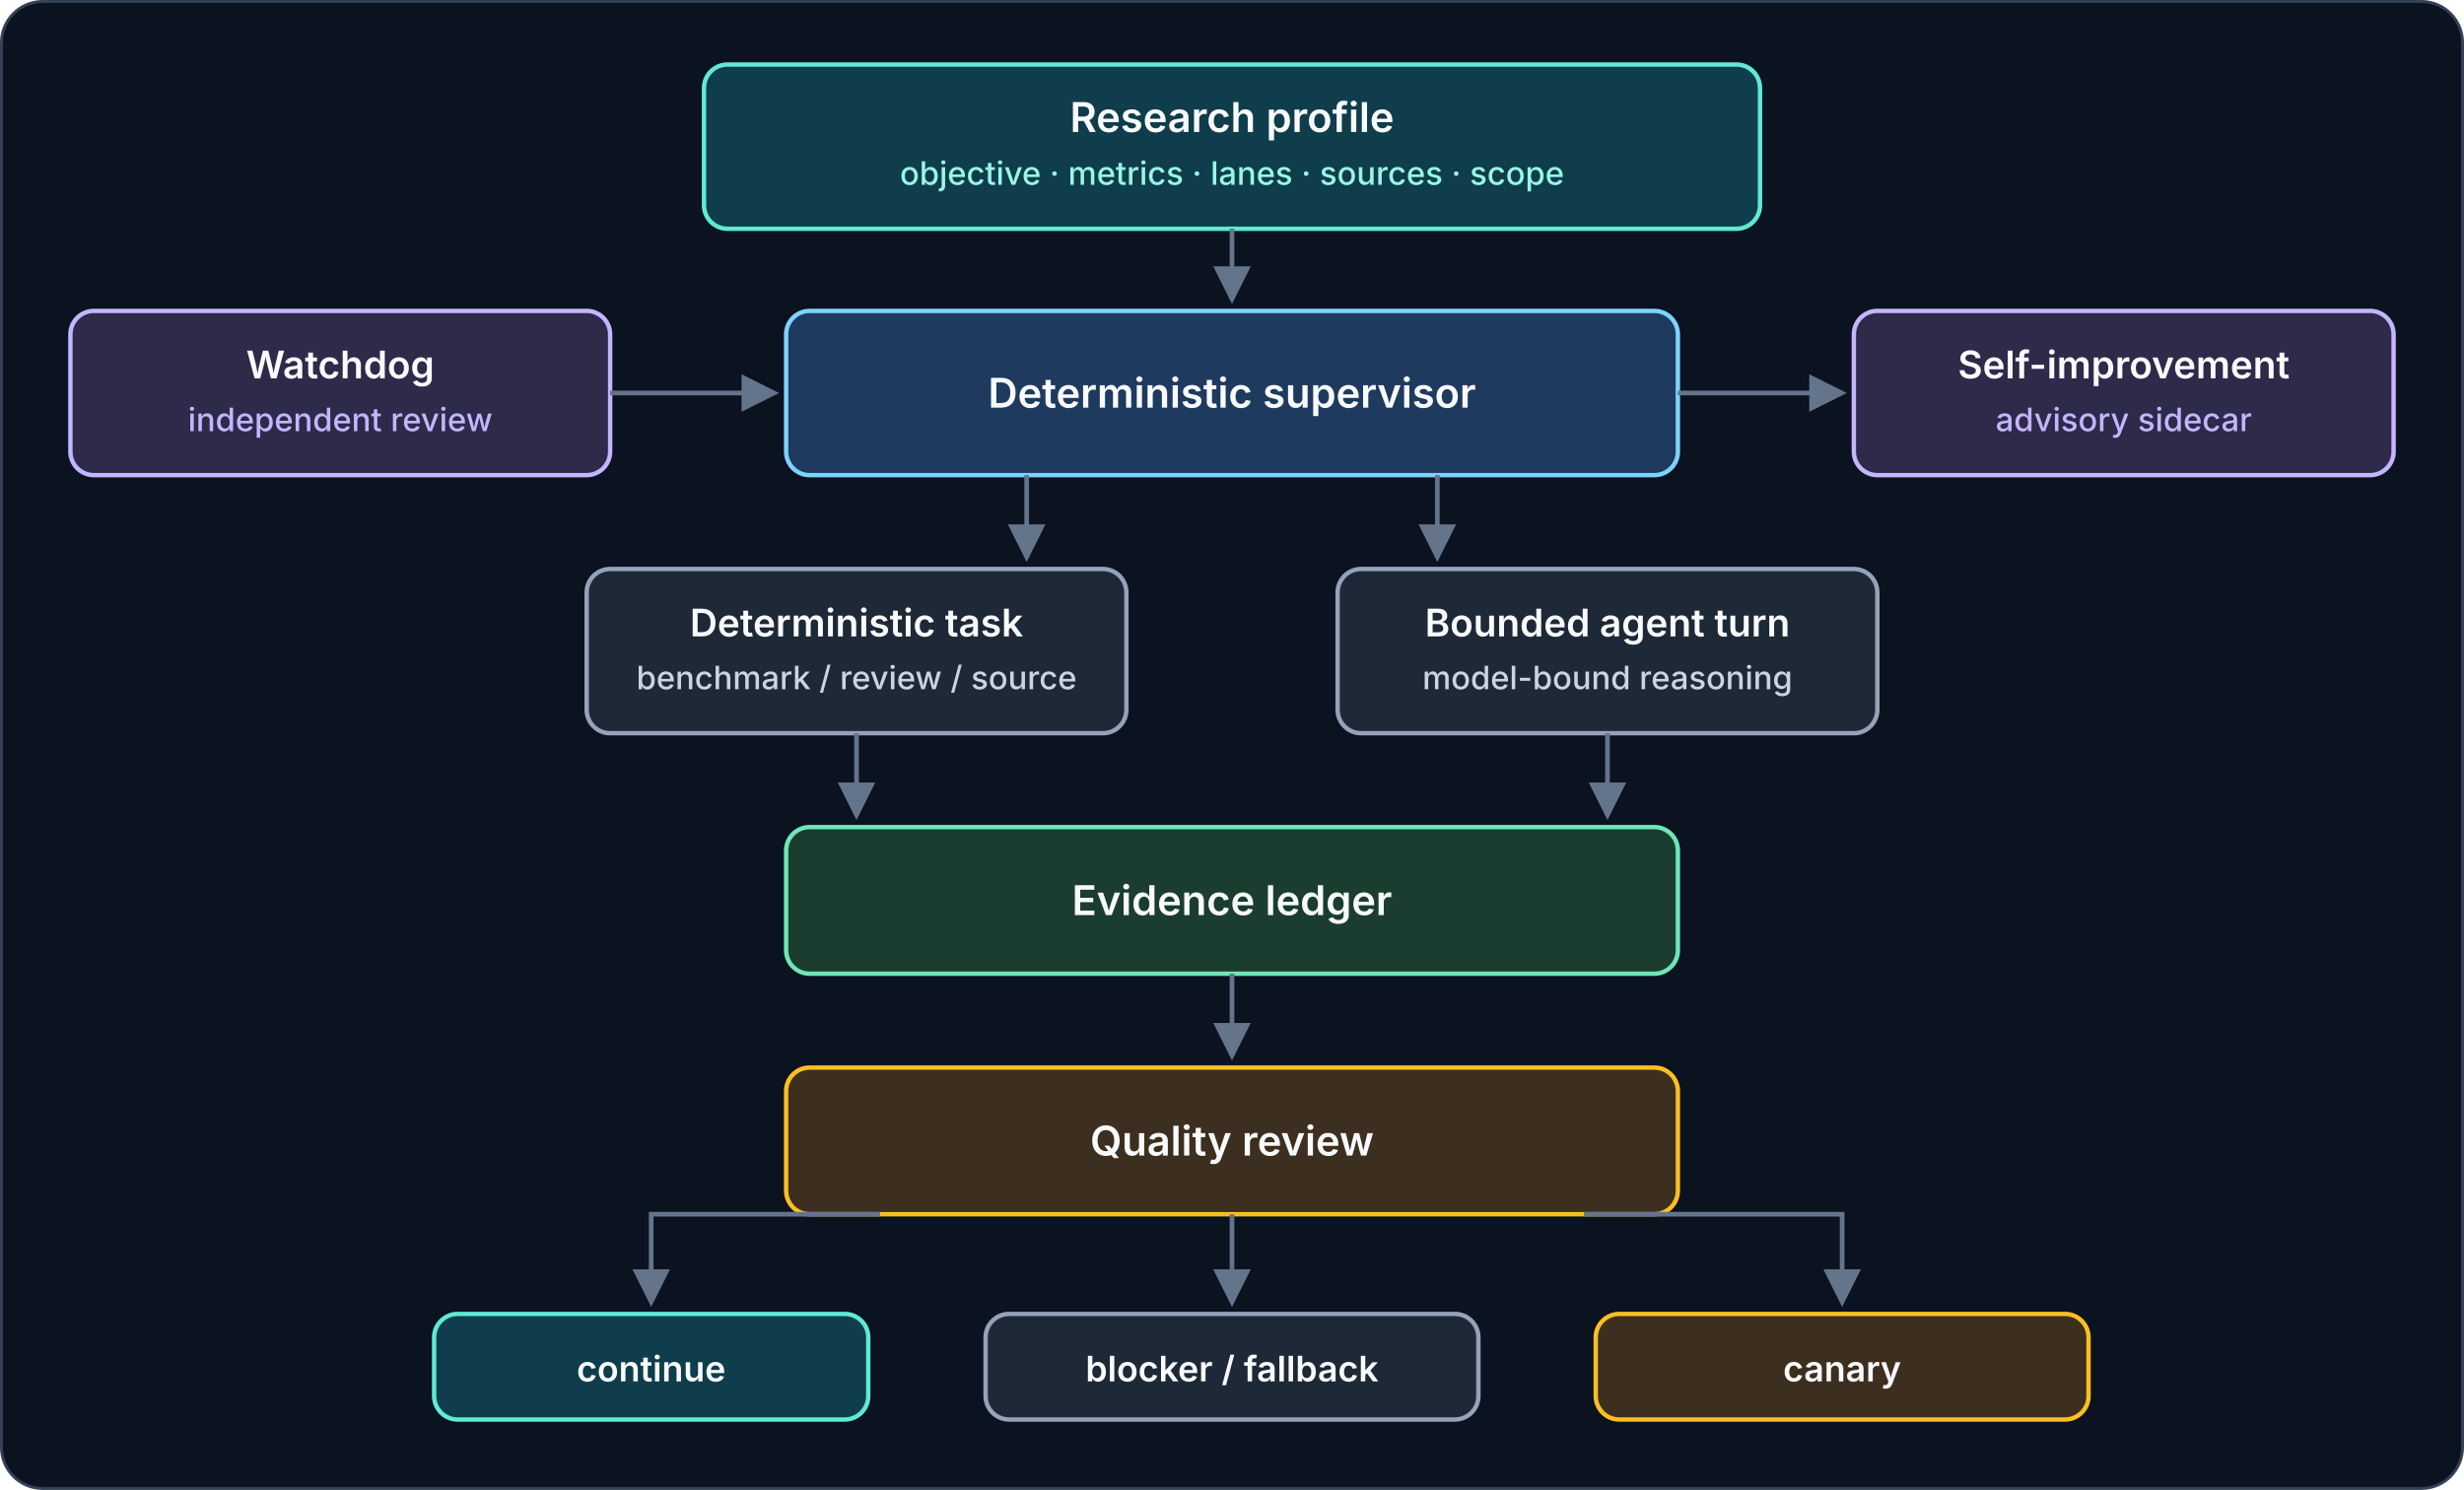
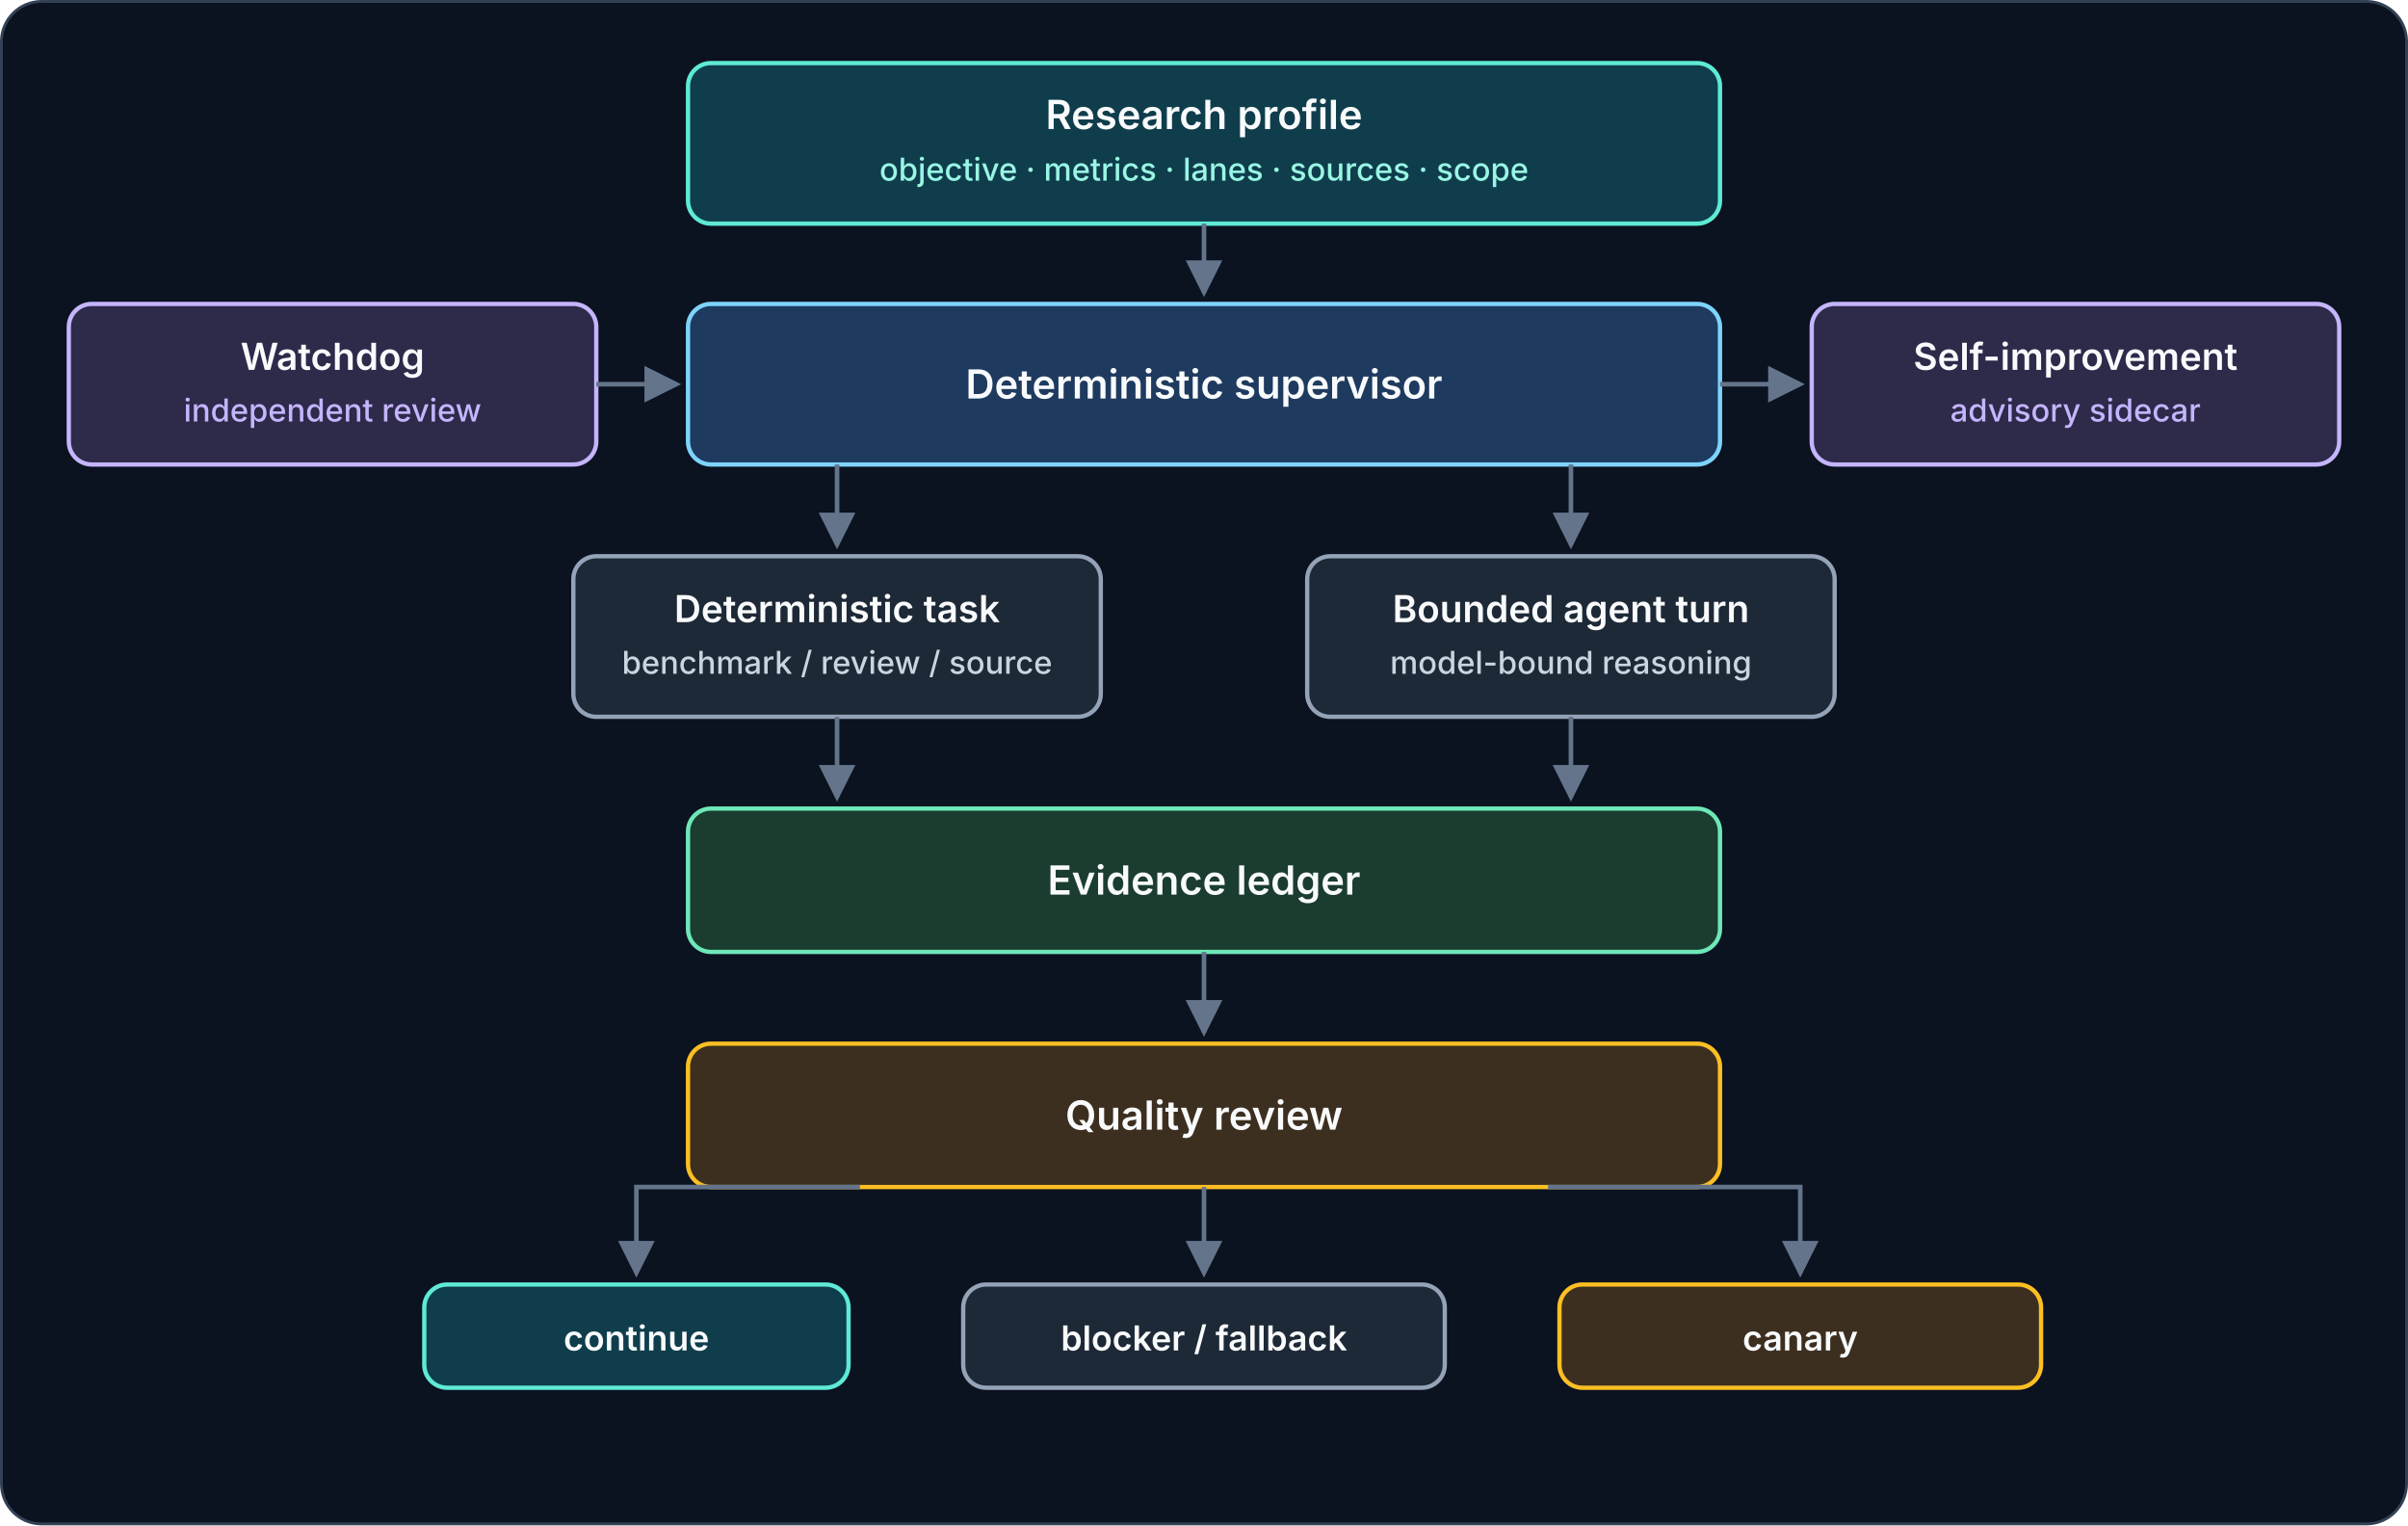
- <svg xmlns="http://www.w3.org/2000/svg" viewBox="0 0 840 508" role="img" aria-labelledby="title desc">
+ <svg xmlns="http://www.w3.org/2000/svg" viewBox="0 0 840 532" role="img" aria-labelledby="title desc">
  <defs>
    <marker id="arrow" markerWidth="8" markerHeight="8" refX="7" refY="4" orient="auto">
      <path d="M0,0 L8,4 L0,8 Z" fill="#64748b" />
    </marker>
  </defs>
-   <rect x="0.5" y="0.5" width="839" height="507" rx="14" fill="#0b1220" stroke="#334155" stroke-width="1" />
+   <rect x="0.5" y="0.5" width="839" height="531" rx="14" fill="#0b1220" stroke="#334155" stroke-width="1" />
  <rect x="240" y="22" width="360" height="56" rx="8" fill="#0f3d4c" stroke="#5eead4" stroke-width="1.5" />
  <text x="420" y="45" text-anchor="middle" fill="#f8fafc" font-family="ui-sans-serif, system-ui, -apple-system, sans-serif" font-size="14" font-weight="600">Research profile</text>
  <text x="420" y="63" text-anchor="middle" fill="#99f6e4" font-family="ui-sans-serif, system-ui, -apple-system, sans-serif" font-size="11" font-weight="500">objective · metrics · lanes · sources · scope</text>
  <path d="M420 78 V102" fill="none" stroke="#64748b" stroke-width="1.6" marker-end="url(#arrow)" />
  <rect x="24" y="106" width="184" height="56" rx="8" fill="#2d2a4a" stroke="#c4b5fd" stroke-width="1.5" />
  <text x="116" y="129" text-anchor="middle" fill="#f8fafc" font-family="ui-sans-serif, system-ui, -apple-system, sans-serif" font-size="13" font-weight="600">Watchdog</text>
  <text x="116" y="147" text-anchor="middle" fill="#c4b5fd" font-family="ui-sans-serif, system-ui, -apple-system, sans-serif" font-size="11" font-weight="500">independent review</text>
-   <rect x="268" y="106" width="304" height="56" rx="8" fill="#1e3a5f" stroke="#7dd3fc" stroke-width="1.5" />
+   <rect x="240" y="106" width="360" height="56" rx="8" fill="#1e3a5f" stroke="#7dd3fc" stroke-width="1.5" />
  <text x="420" y="139" text-anchor="middle" fill="#f8fafc" font-family="ui-sans-serif, system-ui, -apple-system, sans-serif" font-size="14" font-weight="600">Deterministic supervisor</text>
  <rect x="632" y="106" width="184" height="56" rx="8" fill="#2d2a4a" stroke="#c4b5fd" stroke-width="1.5" />
  <text x="724" y="129" text-anchor="middle" fill="#f8fafc" font-family="ui-sans-serif, system-ui, -apple-system, sans-serif" font-size="13" font-weight="600">Self-improvement</text>
  <text x="724" y="147" text-anchor="middle" fill="#c4b5fd" font-family="ui-sans-serif, system-ui, -apple-system, sans-serif" font-size="11" font-weight="500">advisory sidecar</text>
-   <path d="M208 134 H264" fill="none" stroke="#64748b" stroke-width="1.6" marker-end="url(#arrow)" />
-   <path d="M572 134 H628" fill="none" stroke="#64748b" stroke-width="1.6" marker-end="url(#arrow)" />
-   <path d="M350 162 V190" fill="none" stroke="#64748b" stroke-width="1.6" marker-end="url(#arrow)" />
-   <path d="M490 162 V190" fill="none" stroke="#64748b" stroke-width="1.6" marker-end="url(#arrow)" />
+   <path d="M208 134 H236" fill="none" stroke="#64748b" stroke-width="1.6" marker-end="url(#arrow)" />
+   <path d="M600 134 H628" fill="none" stroke="#64748b" stroke-width="1.6" marker-end="url(#arrow)" />
+   <path d="M292 162 V190" fill="none" stroke="#64748b" stroke-width="1.6" marker-end="url(#arrow)" />
+   <path d="M548 162 V190" fill="none" stroke="#64748b" stroke-width="1.6" marker-end="url(#arrow)" />
  <rect x="200" y="194" width="184" height="56" rx="8" fill="#1e2937" stroke="#94a3b8" stroke-width="1.5" />
  <text x="292" y="217" text-anchor="middle" fill="#f8fafc" font-family="ui-sans-serif, system-ui, -apple-system, sans-serif" font-size="13" font-weight="600">Deterministic task</text>
  <text x="292" y="235" text-anchor="middle" fill="#cbd5e1" font-family="ui-sans-serif, system-ui, -apple-system, sans-serif" font-size="11" font-weight="500">benchmark / review / source</text>
  <rect x="456" y="194" width="184" height="56" rx="8" fill="#1e2937" stroke="#94a3b8" stroke-width="1.5" />
  <text x="548" y="217" text-anchor="middle" fill="#f8fafc" font-family="ui-sans-serif, system-ui, -apple-system, sans-serif" font-size="13" font-weight="600">Bounded agent turn</text>
  <text x="548" y="235" text-anchor="middle" fill="#cbd5e1" font-family="ui-sans-serif, system-ui, -apple-system, sans-serif" font-size="11" font-weight="500">model-bound reasoning</text>
  <path d="M292 250 V278" fill="none" stroke="#64748b" stroke-width="1.6" marker-end="url(#arrow)" />
  <path d="M548 250 V278" fill="none" stroke="#64748b" stroke-width="1.6" marker-end="url(#arrow)" />
-   <rect x="268" y="282" width="304" height="50" rx="8" fill="#1a3d2f" stroke="#6ee7b7" stroke-width="1.5" />
+   <rect x="240" y="282" width="360" height="50" rx="8" fill="#1a3d2f" stroke="#6ee7b7" stroke-width="1.5" />
  <text x="420" y="312" text-anchor="middle" fill="#f8fafc" font-family="ui-sans-serif, system-ui, -apple-system, sans-serif" font-size="14" font-weight="600">Evidence ledger</text>
  <path d="M420 332 V360" fill="none" stroke="#64748b" stroke-width="1.6" marker-end="url(#arrow)" />
-   <rect x="268" y="364" width="304" height="50" rx="8" fill="#3d2f1f" stroke="#fbbf24" stroke-width="1.5" />
+   <rect x="240" y="364" width="360" height="50" rx="8" fill="#3d2f1f" stroke="#fbbf24" stroke-width="1.5" />
  <text x="420" y="394" text-anchor="middle" fill="#f8fafc" font-family="ui-sans-serif, system-ui, -apple-system, sans-serif" font-size="14" font-weight="600">Quality review</text>
  <path d="M300 414 H222 V444" fill="none" stroke="#64748b" stroke-width="1.6" marker-end="url(#arrow)" />
  <path d="M420 414 V444" fill="none" stroke="#64748b" stroke-width="1.6" marker-end="url(#arrow)" />
  <path d="M540 414 H628 V444" fill="none" stroke="#64748b" stroke-width="1.6" marker-end="url(#arrow)" />
  <rect x="148" y="448" width="148" height="36" rx="8" fill="#0f3d4c" stroke="#5eead4" stroke-width="1.5" />
  <text x="222" y="471" text-anchor="middle" fill="#f8fafc" font-family="ui-sans-serif, system-ui, -apple-system, sans-serif" font-size="12" font-weight="600">continue</text>
  <rect x="336" y="448" width="168" height="36" rx="8" fill="#1e2937" stroke="#94a3b8" stroke-width="1.5" />
  <text x="420" y="471" text-anchor="middle" fill="#f8fafc" font-family="ui-sans-serif, system-ui, -apple-system, sans-serif" font-size="12" font-weight="600">blocker / fallback</text>
  <rect x="544" y="448" width="168" height="36" rx="8" fill="#3d2f1f" stroke="#fbbf24" stroke-width="1.5" />
  <text x="628" y="471" text-anchor="middle" fill="#f8fafc" font-family="ui-sans-serif, system-ui, -apple-system, sans-serif" font-size="12" font-weight="600">canary</text>
</svg>
